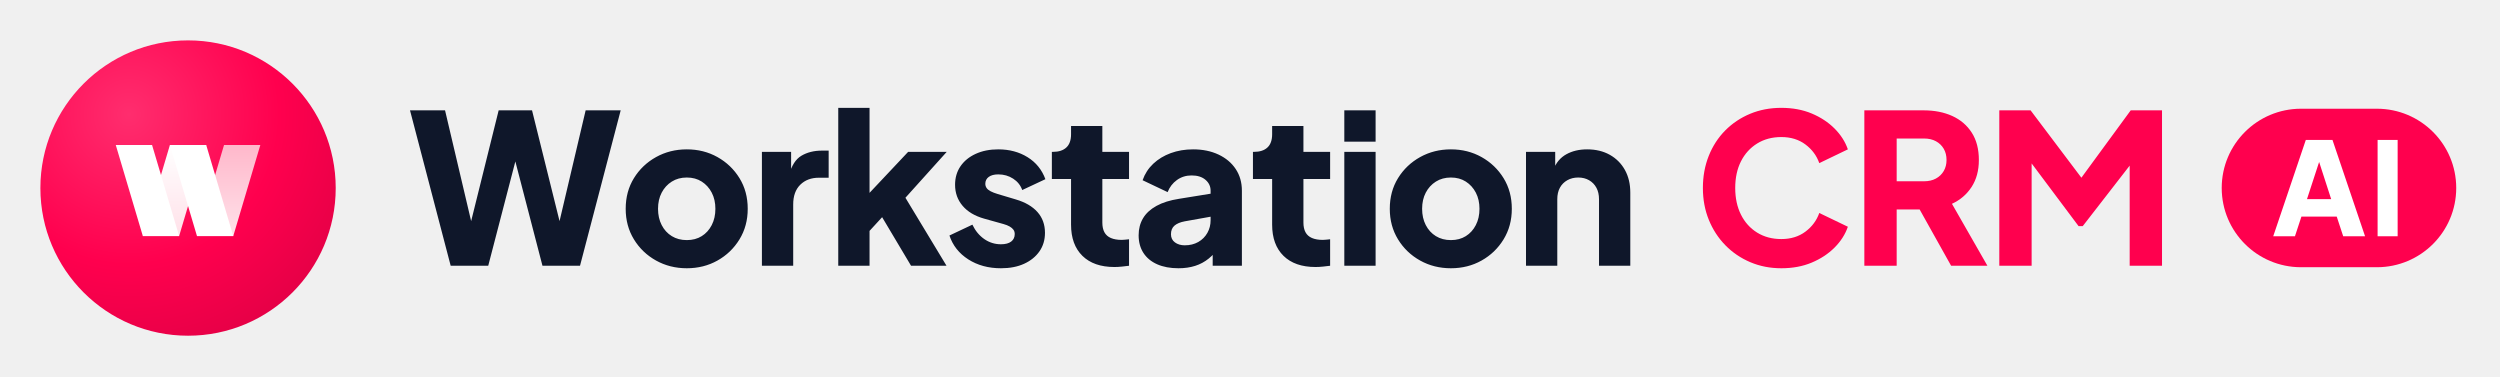
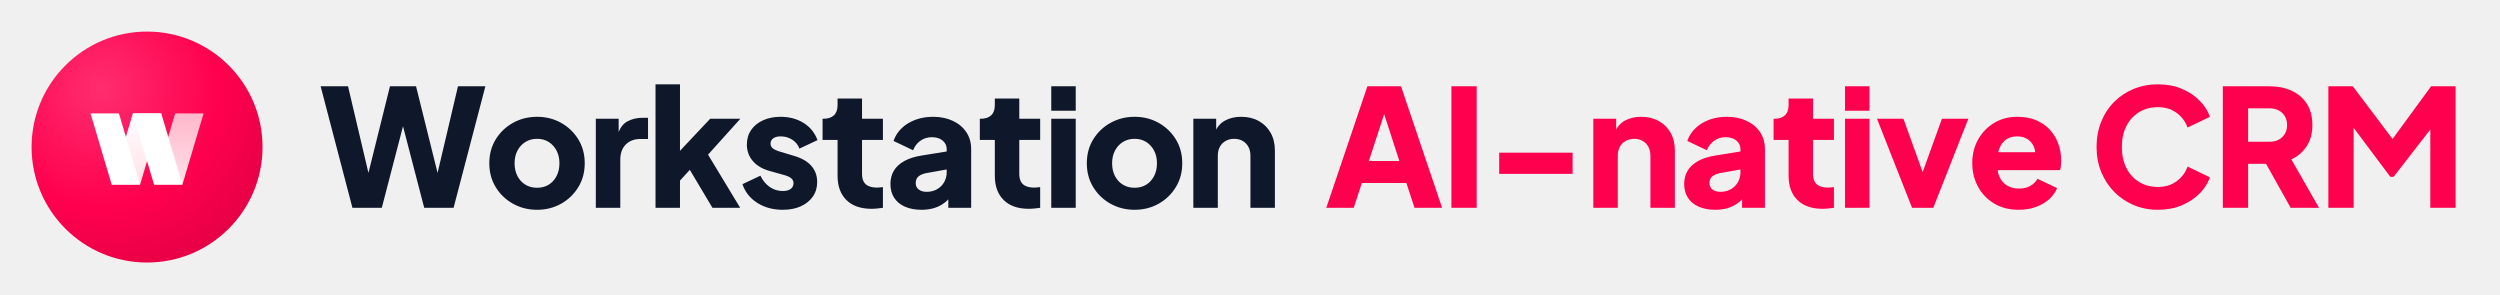
- <svg xmlns="http://www.w3.org/2000/svg" viewBox="0 0 1582 238" width="1582" height="238">
+ <svg xmlns="http://www.w3.org/2000/svg" viewBox="0 0 2023 238" width="2023" height="238">
  <defs>
    <radialGradient id="disc" cx="0.3" cy="0.25" r="0.85">
      <stop offset="0" stop-color="#FF2D6E" />
      <stop offset="0.6" stop-color="#FF004E" />
      <stop offset="1" stop-color="#E40046" />
    </radialGradient>
    <filter id="lift" x="-20%" y="-20%" width="140%" height="150%">
      <feDropShadow dx="0" dy="14" stdDeviation="16" flood-color="#7A0026" flood-opacity="0.35" />
    </filter>
    <linearGradient id="fold" x1="0" y1="668" x2="0" y2="372" gradientUnits="userSpaceOnUse">
      <stop offset="0" stop-color="#FFE1E9" />
      <stop offset="1" stop-color="#FFFFFF" />
    </linearGradient>
    <linearGradient id="fade" x1="0" y1="668" x2="0" y2="372" gradientUnits="userSpaceOnUse">
      <stop offset="0" stop-color="#FFE1E9" />
      <stop offset="1" stop-color="#FFB8CB" />
    </linearGradient>
  </defs>
  <g transform="translate(24 24) scale(0.19467) translate(-24 -24)">
    <circle cx="512" cy="512" r="480" fill="url(#disc)" />
    <polygon points="365.0,668.0 483.0,668.0 571.0,372.0 453.0,372.0" fill="url(#fold)" />
    <polygon points="541.0,668.0 659.0,668.0 747.0,372.0 629.0,372.0" fill="url(#fade)" />
    <polygon points="277.0,372.0 395.0,372.0 483.0,668.0 365.0,668.0" fill="#FFFFFF" />
    <polygon points="453.0,372.0 571.0,372.0 659.0,668.0 541.0,668.0" fill="#FFFFFF" />
  </g>
  <path fill="#0F172A" d="M285.192 168.17 259.452 69.83H281.628L301.032 152.198H295.092L315.552 69.83H336.672L357.132 152.198H351.192L370.596 69.83H392.772L367.032 168.17H343.272L322.68 88.97H329.544L308.952 168.17ZM434.616 169.754Q423.924 169.754 415.146 164.87Q406.368 159.986 401.154 151.472Q395.94 142.958 395.94 132.134Q395.94 121.178 401.154 112.73Q406.368 104.282 415.146 99.398Q423.924 94.514 434.616 94.514Q445.308 94.514 454.02 99.398Q462.732 104.282 467.946 112.73Q473.16 121.178 473.16 132.134Q473.16 142.958 467.946 151.472Q462.732 159.986 454.02 164.87Q445.308 169.754 434.616 169.754ZM434.616 151.934Q440.028 151.934 444.054 149.426Q448.08 146.918 450.39 142.43Q452.7 137.942 452.7 132.134Q452.7 126.326 450.39 121.904Q448.08 117.482 444.054 114.908Q440.028 112.334 434.616 112.334Q429.204 112.334 425.112 114.908Q421.02 117.482 418.71 121.904Q416.4 126.326 416.4 132.134Q416.4 137.942 418.71 142.43Q421.02 146.918 425.112 149.426Q429.204 151.934 434.616 151.934ZM482.136 168.17V96.098H500.616V113.39L499.296 110.882Q501.672 101.774 507.15 98.54Q512.628 95.306 520.152 95.306H524.376V112.466H518.172Q510.912 112.466 506.424 116.888Q501.936 121.31 501.936 129.362V168.17ZM530.448 168.17V68.246H550.248V132.266L542.856 129.89L574.668 96.098H599.088L572.952 125.138L598.956 168.17H576.516L554.736 131.606L566.22 128.702L544.176 152.726L550.248 141.242V168.17ZM633.408 169.754Q621.528 169.754 612.75 164.144Q603.972 158.534 600.804 149.03L615.324 142.166Q618.096 147.974 622.848 151.274Q627.6 154.574 633.408 154.574Q637.632 154.574 639.876 152.858Q642.12 151.142 642.12 148.106Q642.12 146.522 641.328 145.4Q640.536 144.278 638.952 143.354Q637.368 142.43 634.992 141.77L622.716 138.338Q613.872 135.83 609.12 130.22Q604.368 124.61 604.368 116.954Q604.368 110.222 607.8 105.206Q611.232 100.19 617.436 97.352Q623.64 94.514 631.692 94.514Q642.252 94.514 650.238 99.464Q658.224 104.414 661.524 113.39L646.872 120.254Q645.288 115.766 641.13 113.06Q636.972 110.354 631.692 110.354Q627.864 110.354 625.686 111.938Q623.508 113.522 623.508 116.294Q623.508 117.746 624.3 118.934Q625.092 120.122 626.874 121.046Q628.656 121.97 631.296 122.762L642.78 126.194Q651.756 128.834 656.508 134.18Q661.26 139.526 661.26 147.314Q661.26 154.046 657.762 159.062Q654.264 164.078 648.06 166.916Q641.856 169.754 633.408 169.754ZM705.216 168.962Q692.148 168.962 684.954 161.9Q677.76 154.838 677.76 142.166V113.258H665.616V96.098H666.276Q671.82 96.098 674.79 93.326Q677.76 90.554 677.76 85.01V79.73H697.56V96.098H714.456V113.258H697.56V140.846Q697.56 144.542 698.88 146.984Q700.2 149.426 702.972 150.614Q705.744 151.802 709.836 151.802Q710.76 151.802 711.948 151.67Q713.136 151.538 714.456 151.406V168.17Q712.476 168.434 709.968 168.698Q707.46 168.962 705.216 168.962ZM745.74 169.754Q737.952 169.754 732.276 167.246Q726.6 164.738 723.564 160.052Q720.528 155.366 720.528 148.898Q720.528 142.826 723.3 138.14Q726.072 133.454 731.814 130.286Q737.556 127.118 746.136 125.798L768.18 122.234V136.754L749.7 140.054Q745.476 140.846 743.232 142.76Q740.988 144.674 740.988 148.238Q740.988 151.538 743.496 153.386Q746.004 155.234 749.7 155.234Q754.584 155.234 758.28 153.122Q761.976 151.01 764.022 147.38Q766.068 143.75 766.068 139.394V120.65Q766.068 116.558 762.834 113.786Q759.6 111.014 754.056 111.014Q748.776 111.014 744.75 113.918Q740.724 116.822 738.876 121.574L723.036 114.05Q725.148 107.978 729.768 103.622Q734.388 99.266 740.856 96.89Q747.324 94.514 754.98 94.514Q764.088 94.514 771.084 97.814Q778.08 101.114 781.974 106.988Q785.868 112.862 785.868 120.65V168.17H767.388V156.554L771.876 155.762Q768.708 160.514 764.88 163.616Q761.052 166.718 756.3 168.236Q751.548 169.754 745.74 169.754ZM832.464 168.962Q819.396 168.962 812.202 161.9Q805.008 154.838 805.008 142.166V113.258H792.864V96.098H793.524Q799.068 96.098 802.038 93.326Q805.008 90.554 805.008 85.01V79.73H824.808V96.098H841.704V113.258H824.808V140.846Q824.808 144.542 826.128 146.984Q827.448 149.426 830.22 150.614Q832.992 151.802 837.084 151.802Q838.008 151.802 839.196 151.67Q840.384 151.538 841.704 151.406V168.17Q839.724 168.434 837.216 168.698Q834.708 168.962 832.464 168.962ZM850.68 168.17V96.098H870.48V168.17ZM850.68 89.63V69.83H870.48V89.63ZM918.132 169.754Q907.44 169.754 898.662 164.87Q889.884 159.986 884.67 151.472Q879.456 142.958 879.456 132.134Q879.456 121.178 884.67 112.73Q889.884 104.282 898.662 99.398Q907.44 94.514 918.132 94.514Q928.824 94.514 937.536 99.398Q946.248 104.282 951.462 112.73Q956.676 121.178 956.676 132.134Q956.676 142.958 951.462 151.472Q946.248 159.986 937.536 164.87Q928.824 169.754 918.132 169.754ZM918.132 151.934Q923.544 151.934 927.57 149.426Q931.596 146.918 933.906 142.43Q936.216 137.942 936.216 132.134Q936.216 126.326 933.906 121.904Q931.596 117.482 927.57 114.908Q923.544 112.334 918.132 112.334Q912.72 112.334 908.628 114.908Q904.536 117.482 902.226 121.904Q899.916 126.326 899.916 132.134Q899.916 137.942 902.226 142.43Q904.536 146.918 908.628 149.426Q912.72 151.934 918.132 151.934ZM965.652 168.17V96.098H984.132V110.354L983.076 107.186Q985.584 100.718 991.194 97.616Q996.804 94.514 1004.328 94.514Q1012.512 94.514 1018.65 97.946Q1024.788 101.378 1028.22 107.516Q1031.652 113.654 1031.652 121.878V168.17H1011.852V126.062Q1011.852 121.838 1010.202 118.802Q1008.552 115.766 1005.57 114.05Q1002.587 112.334 998.706 112.334Q994.824 112.334 991.788 114.05Q988.752 115.766 987.102 118.802Q985.452 121.838 985.452 126.062V168.17Z" />
-   <path fill="#FF004E" d="M1127.22 169.754Q1116.66 169.754 1107.618 165.926Q1098.576 162.098 1091.844 155.234Q1085.112 148.37 1081.35 139.13Q1077.588 129.89 1077.588 118.934Q1077.588 107.978 1081.284 98.672Q1084.98 89.366 1091.712 82.568Q1098.444 75.77 1107.486 72.008Q1116.528 68.246 1127.22 68.246Q1137.912 68.246 1146.426 71.81Q1154.94 75.374 1160.88 81.314Q1166.82 87.254 1169.328 94.514L1151.244 103.226Q1148.736 96.098 1142.466 91.412Q1136.196 86.726 1127.22 86.726Q1118.508 86.726 1111.908 90.818Q1105.308 94.91 1101.678 102.104Q1098.048 109.298 1098.048 118.934Q1098.048 128.57 1101.678 135.83Q1105.308 143.09 1111.908 147.182Q1118.508 151.274 1127.22 151.274Q1136.196 151.274 1142.466 146.588Q1148.736 141.902 1151.244 134.774L1169.328 143.486Q1166.82 150.746 1160.88 156.686Q1154.94 162.626 1146.426 166.19Q1137.912 169.754 1127.22 169.754ZM1179.756 168.17V69.83H1217.376Q1227.54 69.83 1235.394 73.394Q1243.248 76.958 1247.736 83.954Q1252.224 90.95 1252.224 101.246Q1252.224 111.278 1247.604 118.34Q1242.984 125.402 1235.196 128.966L1257.636 168.17H1234.668L1210.38 124.742L1223.58 132.53H1200.216V168.17ZM1200.216 114.71H1217.508Q1221.864 114.71 1225.032 112.994Q1228.2 111.278 1229.982 108.242Q1231.764 105.206 1231.764 101.246Q1231.764 97.154 1229.982 94.118Q1228.2 91.082 1225.032 89.366Q1221.864 87.65 1217.508 87.65H1200.216ZM1265.16 168.17V69.83H1284.96L1321.788 118.67H1312.548L1348.32 69.83H1368.12V168.17H1347.66V92.402L1355.844 94.25L1317.96 143.09H1315.32L1278.756 94.25L1285.62 92.402V168.17Z" />
-   <rect x="1405.9" y="68.8" width="148.4" height="100.3" rx="50.2" fill="#FF004E" />
-   <path fill="#FFFFFF" transform="translate(1437.6 149.5)" d="M0.9 0.0 21.524 -60.971H38.383L59.007 0.0H45.176L41.084 -12.44H18.741L14.649 0.0ZM22.26 -23.488H37.565L28.235 -52.296H31.672ZM66.945 0.0V-60.971H79.63V0.0Z" />
+   <path fill="#FF004E" d="M1073.232 168.17 1106.496 69.83H1133.688L1166.952 168.17H1144.644L1138.044 148.106H1102.008L1095.408 168.17ZM1107.684 130.286H1132.368L1117.32 83.822H1122.864ZM1174.476 168.17V69.83H1194.936V168.17ZM1213.152 140.714V123.554H1272.552V140.714ZM1289.316 168.17V96.098H1307.796V110.354L1306.74 107.186Q1309.248 100.718 1314.858 97.616Q1320.468 94.514 1327.992 94.514Q1336.176 94.514 1342.314 97.946Q1348.452 101.378 1351.884 107.516Q1355.316 113.654 1355.316 121.878V168.17H1335.516V126.062Q1335.516 121.838 1333.866 118.802Q1332.216 115.766 1329.234 114.05Q1326.251 112.334 1322.37 112.334Q1318.488 112.334 1315.452 114.05Q1312.416 115.766 1310.766 118.802Q1309.116 121.838 1309.116 126.062V168.17ZM1388.052 169.754Q1380.264 169.754 1374.588 167.246Q1368.912 164.738 1365.876 160.052Q1362.84 155.366 1362.84 148.898Q1362.84 142.826 1365.612 138.14Q1368.384 133.454 1374.126 130.286Q1379.868 127.118 1388.448 125.798L1410.492 122.234V136.754L1392.012 140.054Q1387.788 140.846 1385.544 142.76Q1383.3 144.674 1383.3 148.238Q1383.3 151.538 1385.808 153.386Q1388.316 155.234 1392.012 155.234Q1396.896 155.234 1400.592 153.122Q1404.288 151.01 1406.334 147.38Q1408.38 143.75 1408.38 139.394V120.65Q1408.38 116.558 1405.146 113.786Q1401.912 111.014 1396.368 111.014Q1391.088 111.014 1387.062 113.918Q1383.036 116.822 1381.188 121.574L1365.348 114.05Q1367.46 107.978 1372.08 103.622Q1376.7 99.266 1383.168 96.89Q1389.636 94.514 1397.292 94.514Q1406.4 94.514 1413.396 97.814Q1420.392 101.114 1424.286 106.988Q1428.18 112.862 1428.18 120.65V168.17H1409.7V156.554L1414.188 155.762Q1411.02 160.514 1407.192 163.616Q1403.364 166.718 1398.612 168.236Q1393.86 169.754 1388.052 169.754ZM1474.776 168.962Q1461.708 168.962 1454.514 161.9Q1447.32 154.838 1447.32 142.166V113.258H1435.176V96.098H1435.836Q1441.38 96.098 1444.35 93.326Q1447.32 90.554 1447.32 85.01V79.73H1467.12V96.098H1484.016V113.258H1467.12V140.846Q1467.12 144.542 1468.44 146.984Q1469.76 149.426 1472.532 150.614Q1475.304 151.802 1479.396 151.802Q1480.32 151.802 1481.508 151.67Q1482.696 151.538 1484.016 151.406V168.17Q1482.036 168.434 1479.528 168.698Q1477.02 168.962 1474.776 168.962ZM1492.992 168.17V96.098H1512.792V168.17ZM1492.992 89.63V69.83H1512.792V89.63ZM1547.244 168.17 1518.864 96.098H1540.248L1559.916 150.614H1551.732L1571.4 96.098H1592.784L1564.404 168.17ZM1633.572 169.754Q1622.088 169.754 1613.64 164.672Q1605.192 159.59 1600.572 151.01Q1595.952 142.43 1595.952 132.002Q1595.952 121.178 1600.77 112.73Q1605.588 104.282 1613.772 99.398Q1621.956 94.514 1632.252 94.514Q1640.832 94.514 1647.432 97.22Q1654.032 99.926 1658.586 104.81Q1663.14 109.694 1665.516 116.096Q1667.892 122.498 1667.892 130.022Q1667.892 132.134 1667.694 134.18Q1667.496 136.226 1666.968 137.678H1612.98V123.158H1655.748L1646.376 130.022Q1647.696 124.346 1646.244 119.924Q1644.792 115.502 1641.162 112.928Q1637.532 110.354 1632.252 110.354Q1627.104 110.354 1623.408 112.862Q1619.712 115.37 1617.864 120.254Q1616.016 125.138 1616.412 132.134Q1615.884 138.206 1617.864 142.826Q1619.844 147.446 1623.936 150.02Q1628.028 152.594 1633.836 152.594Q1639.116 152.594 1642.878 150.482Q1646.64 148.37 1648.752 144.674L1664.592 152.198Q1662.48 157.478 1657.926 161.438Q1653.372 165.398 1647.168 167.576Q1640.964 169.754 1633.572 169.754ZM1746.168 169.754Q1735.608 169.754 1726.566 165.926Q1717.524 162.098 1710.792 155.234Q1704.06 148.37 1700.298 139.13Q1696.536 129.89 1696.536 118.934Q1696.536 107.978 1700.232 98.672Q1703.928 89.366 1710.66 82.568Q1717.392 75.77 1726.434 72.008Q1735.476 68.246 1746.168 68.246Q1756.86 68.246 1765.374 71.81Q1773.888 75.374 1779.828 81.314Q1785.768 87.254 1788.276 94.514L1770.192 103.226Q1767.684 96.098 1761.414 91.412Q1755.144 86.726 1746.168 86.726Q1737.456 86.726 1730.856 90.818Q1724.256 94.91 1720.626 102.104Q1716.996 109.298 1716.996 118.934Q1716.996 128.57 1720.626 135.83Q1724.256 143.09 1730.856 147.182Q1737.456 151.274 1746.168 151.274Q1755.144 151.274 1761.414 146.588Q1767.684 141.902 1770.192 134.774L1788.276 143.486Q1785.768 150.746 1779.828 156.686Q1773.888 162.626 1765.374 166.19Q1756.86 169.754 1746.168 169.754ZM1798.704 168.17V69.83H1836.324Q1846.488 69.83 1854.342 73.394Q1862.196 76.958 1866.684 83.954Q1871.172 90.95 1871.172 101.246Q1871.172 111.278 1866.552 118.34Q1861.932 125.402 1854.144 128.966L1876.584 168.17H1853.616L1829.328 124.742L1842.528 132.53H1819.164V168.17ZM1819.164 114.71H1836.456Q1840.812 114.71 1843.98 112.994Q1847.148 111.278 1848.93 108.242Q1850.712 105.206 1850.712 101.246Q1850.712 97.154 1848.93 94.118Q1847.148 91.082 1843.98 89.366Q1840.812 87.65 1836.456 87.65H1819.164ZM1884.108 168.17V69.83H1903.908L1940.736 118.67H1931.496L1967.268 69.83H1987.068V168.17H1966.608V92.402L1974.792 94.25L1936.908 143.09H1934.268L1897.704 94.25L1904.568 92.402V168.17Z" />
</svg>
